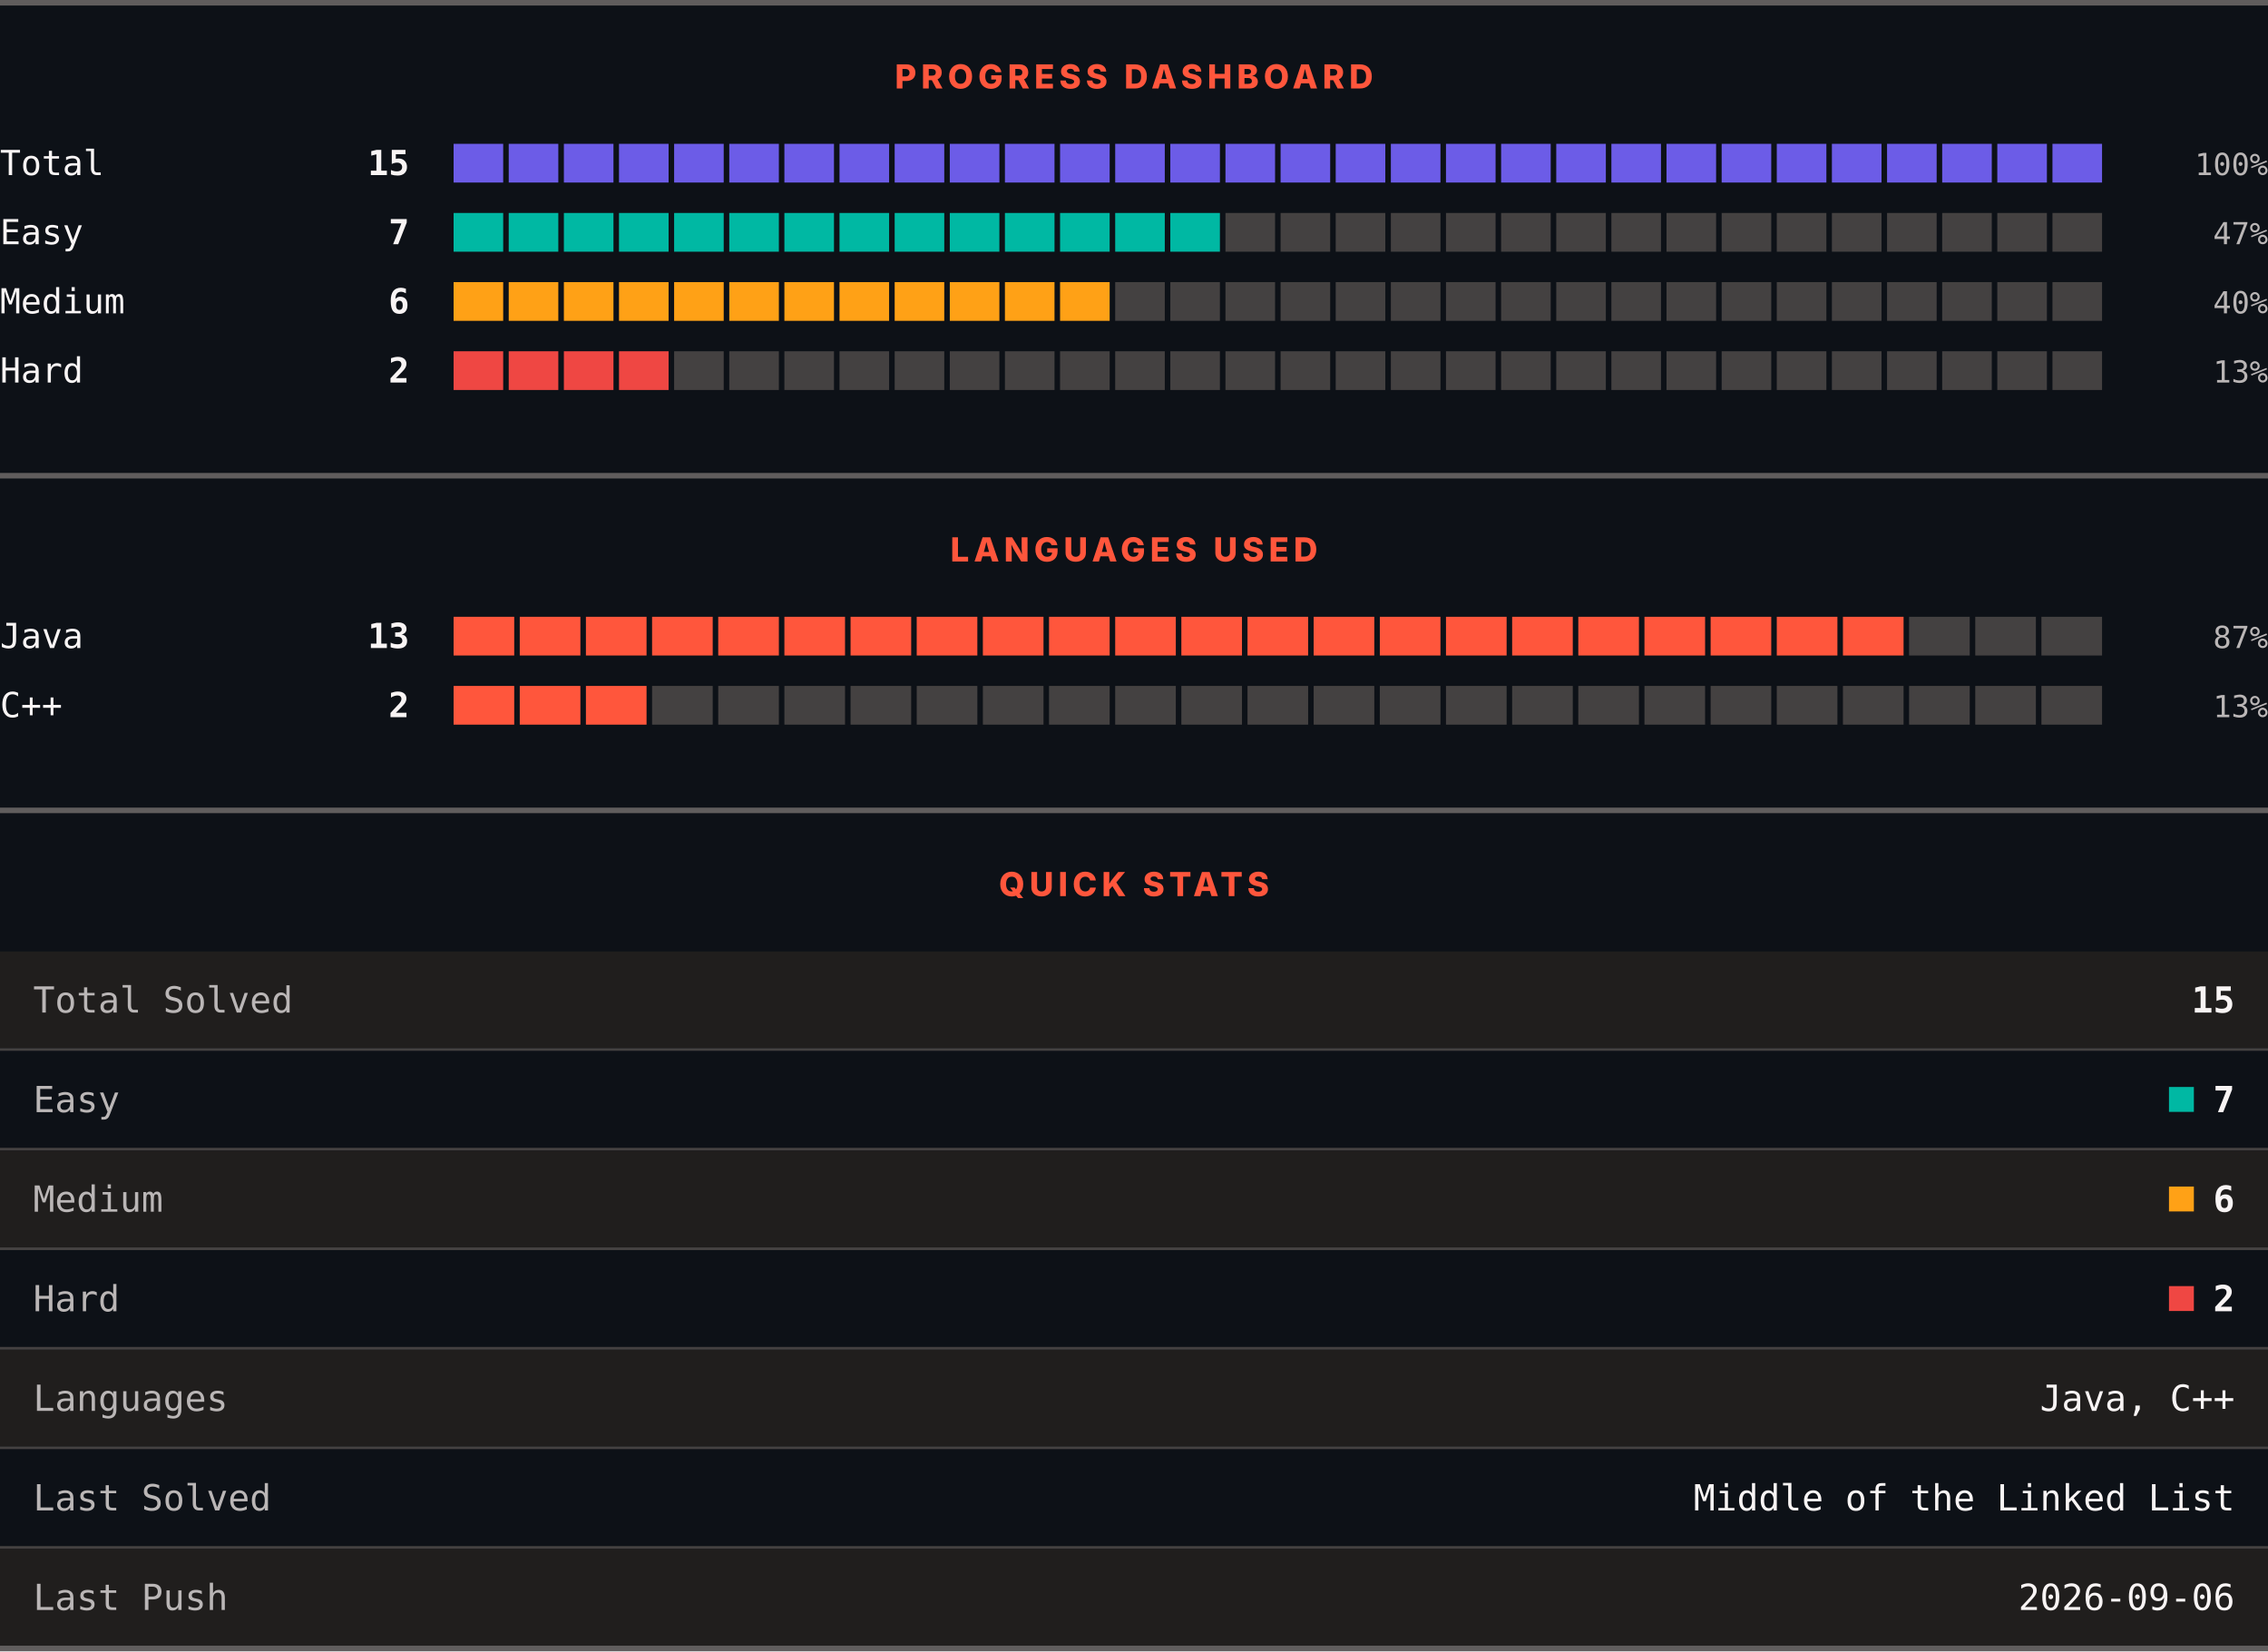
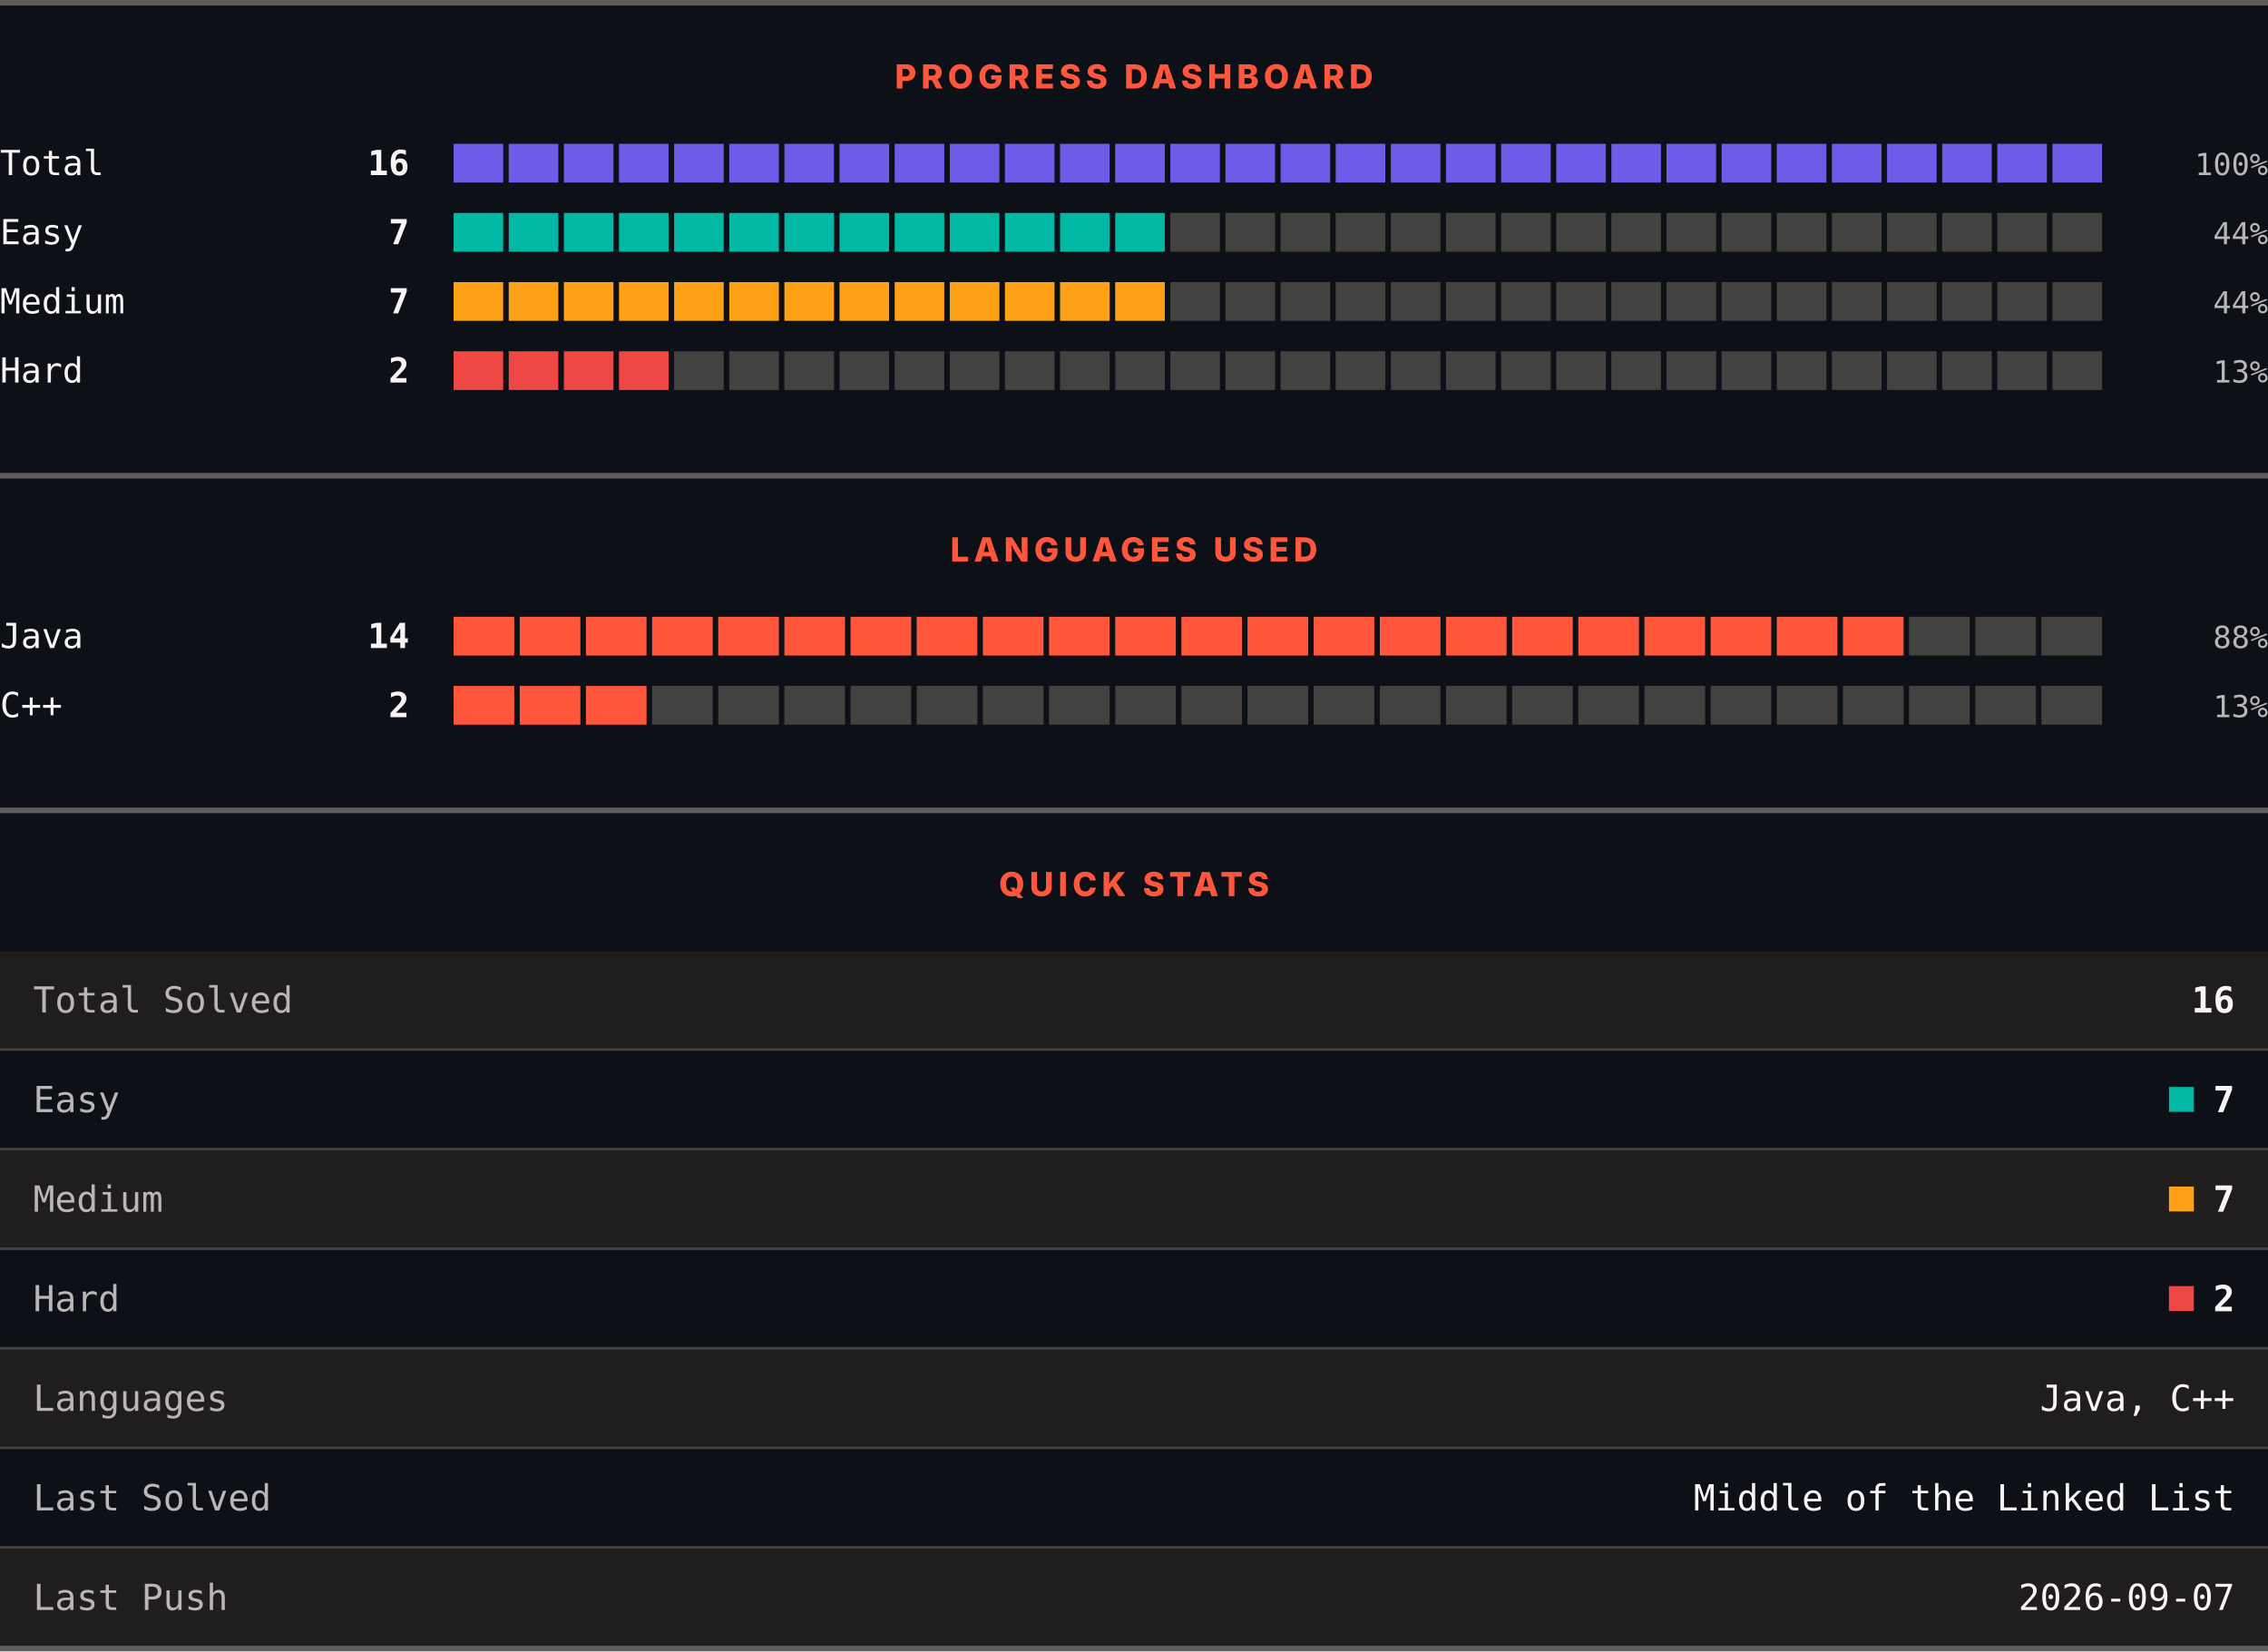
<svg xmlns="http://www.w3.org/2000/svg" width="820" height="597" viewBox="0 0 820 597" role="img" aria-label="LeetCode progress, languages and quick stats">
  <rect width="820" height="597" fill="#0d1117" />
  <rect x="0" y="0" width="820" height="2" fill="#605d5d" />
  <text x="410" y="32" text-anchor="middle" font-family="Archivo, system-ui, -apple-system, Segoe UI, sans-serif" font-size="12" font-weight="800" letter-spacing="1.68" fill="#ff563c">PROGRESS DASHBOARD</text>
  <text x="0" y="63.3" font-family="ui-monospace, SFMono-Regular, Menlo, Consolas, monospace" font-size="12.5" fill="#f8f4f4">Total</text>
-   <text x="148" y="63.3" text-anchor="end" font-family="ui-monospace, SFMono-Regular, Menlo, Consolas, monospace" font-size="12.5" font-weight="700" fill="#f8f4f4">15</text>
+   <text x="148" y="63.3" text-anchor="end" font-family="ui-monospace, SFMono-Regular, Menlo, Consolas, monospace" font-size="12.5" font-weight="700" fill="#f8f4f4">16</text>
  <rect x="164.00" y="52" width="17.93" height="14" fill="#6c5ce7" />
  <rect x="183.93" y="52" width="17.93" height="14" fill="#6c5ce7" />
  <rect x="203.87" y="52" width="17.93" height="14" fill="#6c5ce7" />
  <rect x="223.80" y="52" width="17.93" height="14" fill="#6c5ce7" />
  <rect x="243.73" y="52" width="17.93" height="14" fill="#6c5ce7" />
  <rect x="263.67" y="52" width="17.93" height="14" fill="#6c5ce7" />
  <rect x="283.60" y="52" width="17.93" height="14" fill="#6c5ce7" />
  <rect x="303.53" y="52" width="17.93" height="14" fill="#6c5ce7" />
  <rect x="323.47" y="52" width="17.93" height="14" fill="#6c5ce7" />
  <rect x="343.40" y="52" width="17.93" height="14" fill="#6c5ce7" />
  <rect x="363.33" y="52" width="17.93" height="14" fill="#6c5ce7" />
  <rect x="383.27" y="52" width="17.93" height="14" fill="#6c5ce7" />
  <rect x="403.20" y="52" width="17.93" height="14" fill="#6c5ce7" />
  <rect x="423.13" y="52" width="17.93" height="14" fill="#6c5ce7" />
  <rect x="443.07" y="52" width="17.93" height="14" fill="#6c5ce7" />
  <rect x="463.00" y="52" width="17.93" height="14" fill="#6c5ce7" />
  <rect x="482.93" y="52" width="17.93" height="14" fill="#6c5ce7" />
  <rect x="502.87" y="52" width="17.93" height="14" fill="#6c5ce7" />
  <rect x="522.80" y="52" width="17.93" height="14" fill="#6c5ce7" />
  <rect x="542.73" y="52" width="17.93" height="14" fill="#6c5ce7" />
  <rect x="562.67" y="52" width="17.93" height="14" fill="#6c5ce7" />
  <rect x="582.60" y="52" width="17.93" height="14" fill="#6c5ce7" />
  <rect x="602.53" y="52" width="17.93" height="14" fill="#6c5ce7" />
  <rect x="622.47" y="52" width="17.93" height="14" fill="#6c5ce7" />
  <rect x="642.40" y="52" width="17.93" height="14" fill="#6c5ce7" />
  <rect x="662.33" y="52" width="17.93" height="14" fill="#6c5ce7" />
  <rect x="682.27" y="52" width="17.93" height="14" fill="#6c5ce7" />
  <rect x="702.20" y="52" width="17.93" height="14" fill="#6c5ce7" />
  <rect x="722.13" y="52" width="17.93" height="14" fill="#6c5ce7" />
  <rect x="742.07" y="52" width="17.93" height="14" fill="#6c5ce7" />
  <text x="820" y="63.3" text-anchor="end" font-family="ui-monospace, SFMono-Regular, Menlo, Consolas, monospace" font-size="11" fill="#bab6b6">100%</text>
  <text x="0" y="88.3" font-family="ui-monospace, SFMono-Regular, Menlo, Consolas, monospace" font-size="12.5" fill="#f8f4f4">Easy</text>
  <text x="148" y="88.3" text-anchor="end" font-family="ui-monospace, SFMono-Regular, Menlo, Consolas, monospace" font-size="12.5" font-weight="700" fill="#f8f4f4">7</text>
  <rect x="164.00" y="77" width="17.93" height="14" fill="#00b8a3" />
  <rect x="183.93" y="77" width="17.93" height="14" fill="#00b8a3" />
  <rect x="203.87" y="77" width="17.93" height="14" fill="#00b8a3" />
  <rect x="223.80" y="77" width="17.93" height="14" fill="#00b8a3" />
  <rect x="243.73" y="77" width="17.93" height="14" fill="#00b8a3" />
  <rect x="263.67" y="77" width="17.93" height="14" fill="#00b8a3" />
  <rect x="283.60" y="77" width="17.93" height="14" fill="#00b8a3" />
  <rect x="303.53" y="77" width="17.93" height="14" fill="#00b8a3" />
  <rect x="323.47" y="77" width="17.93" height="14" fill="#00b8a3" />
  <rect x="343.40" y="77" width="17.93" height="14" fill="#00b8a3" />
  <rect x="363.33" y="77" width="17.93" height="14" fill="#00b8a3" />
  <rect x="383.27" y="77" width="17.93" height="14" fill="#00b8a3" />
  <rect x="403.20" y="77" width="17.93" height="14" fill="#00b8a3" />
-   <rect x="423.13" y="77" width="17.93" height="14" fill="#00b8a3" />
+   <rect x="423.13" y="77" width="17.93" height="14" fill="#444141" />
  <rect x="443.07" y="77" width="17.93" height="14" fill="#444141" />
  <rect x="463.00" y="77" width="17.93" height="14" fill="#444141" />
  <rect x="482.93" y="77" width="17.93" height="14" fill="#444141" />
  <rect x="502.87" y="77" width="17.93" height="14" fill="#444141" />
  <rect x="522.80" y="77" width="17.93" height="14" fill="#444141" />
  <rect x="542.73" y="77" width="17.93" height="14" fill="#444141" />
  <rect x="562.67" y="77" width="17.93" height="14" fill="#444141" />
  <rect x="582.60" y="77" width="17.93" height="14" fill="#444141" />
  <rect x="602.53" y="77" width="17.93" height="14" fill="#444141" />
  <rect x="622.47" y="77" width="17.93" height="14" fill="#444141" />
  <rect x="642.40" y="77" width="17.93" height="14" fill="#444141" />
  <rect x="662.33" y="77" width="17.93" height="14" fill="#444141" />
  <rect x="682.27" y="77" width="17.93" height="14" fill="#444141" />
  <rect x="702.20" y="77" width="17.93" height="14" fill="#444141" />
  <rect x="722.13" y="77" width="17.93" height="14" fill="#444141" />
  <rect x="742.07" y="77" width="17.93" height="14" fill="#444141" />
-   <text x="820" y="88.3" text-anchor="end" font-family="ui-monospace, SFMono-Regular, Menlo, Consolas, monospace" font-size="11" fill="#bab6b6">47%</text>
+   <text x="820" y="88.3" text-anchor="end" font-family="ui-monospace, SFMono-Regular, Menlo, Consolas, monospace" font-size="11" fill="#bab6b6">44%</text>
  <text x="0" y="113.3" font-family="ui-monospace, SFMono-Regular, Menlo, Consolas, monospace" font-size="12.5" fill="#f8f4f4">Medium</text>
-   <text x="148" y="113.3" text-anchor="end" font-family="ui-monospace, SFMono-Regular, Menlo, Consolas, monospace" font-size="12.5" font-weight="700" fill="#f8f4f4">6</text>
+   <text x="148" y="113.3" text-anchor="end" font-family="ui-monospace, SFMono-Regular, Menlo, Consolas, monospace" font-size="12.5" font-weight="700" fill="#f8f4f4">7</text>
  <rect x="164.00" y="102" width="17.93" height="14" fill="#ffa116" />
  <rect x="183.93" y="102" width="17.93" height="14" fill="#ffa116" />
  <rect x="203.87" y="102" width="17.93" height="14" fill="#ffa116" />
  <rect x="223.80" y="102" width="17.93" height="14" fill="#ffa116" />
  <rect x="243.73" y="102" width="17.93" height="14" fill="#ffa116" />
  <rect x="263.67" y="102" width="17.93" height="14" fill="#ffa116" />
  <rect x="283.60" y="102" width="17.93" height="14" fill="#ffa116" />
  <rect x="303.53" y="102" width="17.93" height="14" fill="#ffa116" />
  <rect x="323.47" y="102" width="17.93" height="14" fill="#ffa116" />
  <rect x="343.40" y="102" width="17.93" height="14" fill="#ffa116" />
  <rect x="363.33" y="102" width="17.93" height="14" fill="#ffa116" />
  <rect x="383.27" y="102" width="17.93" height="14" fill="#ffa116" />
-   <rect x="403.20" y="102" width="17.93" height="14" fill="#444141" />
+   <rect x="403.20" y="102" width="17.93" height="14" fill="#ffa116" />
  <rect x="423.13" y="102" width="17.93" height="14" fill="#444141" />
  <rect x="443.07" y="102" width="17.93" height="14" fill="#444141" />
  <rect x="463.00" y="102" width="17.93" height="14" fill="#444141" />
  <rect x="482.93" y="102" width="17.93" height="14" fill="#444141" />
  <rect x="502.87" y="102" width="17.93" height="14" fill="#444141" />
  <rect x="522.80" y="102" width="17.93" height="14" fill="#444141" />
  <rect x="542.73" y="102" width="17.93" height="14" fill="#444141" />
  <rect x="562.67" y="102" width="17.93" height="14" fill="#444141" />
  <rect x="582.60" y="102" width="17.93" height="14" fill="#444141" />
  <rect x="602.53" y="102" width="17.93" height="14" fill="#444141" />
  <rect x="622.47" y="102" width="17.93" height="14" fill="#444141" />
  <rect x="642.40" y="102" width="17.93" height="14" fill="#444141" />
  <rect x="662.33" y="102" width="17.93" height="14" fill="#444141" />
  <rect x="682.27" y="102" width="17.93" height="14" fill="#444141" />
  <rect x="702.20" y="102" width="17.93" height="14" fill="#444141" />
  <rect x="722.13" y="102" width="17.93" height="14" fill="#444141" />
  <rect x="742.07" y="102" width="17.93" height="14" fill="#444141" />
-   <text x="820" y="113.3" text-anchor="end" font-family="ui-monospace, SFMono-Regular, Menlo, Consolas, monospace" font-size="11" fill="#bab6b6">40%</text>
+   <text x="820" y="113.3" text-anchor="end" font-family="ui-monospace, SFMono-Regular, Menlo, Consolas, monospace" font-size="11" fill="#bab6b6">44%</text>
  <text x="0" y="138.3" font-family="ui-monospace, SFMono-Regular, Menlo, Consolas, monospace" font-size="12.5" fill="#f8f4f4">Hard</text>
  <text x="148" y="138.3" text-anchor="end" font-family="ui-monospace, SFMono-Regular, Menlo, Consolas, monospace" font-size="12.5" font-weight="700" fill="#f8f4f4">2</text>
  <rect x="164.00" y="127" width="17.93" height="14" fill="#ef4743" />
  <rect x="183.93" y="127" width="17.93" height="14" fill="#ef4743" />
  <rect x="203.87" y="127" width="17.93" height="14" fill="#ef4743" />
  <rect x="223.80" y="127" width="17.93" height="14" fill="#ef4743" />
  <rect x="243.73" y="127" width="17.93" height="14" fill="#444141" />
  <rect x="263.67" y="127" width="17.93" height="14" fill="#444141" />
  <rect x="283.60" y="127" width="17.93" height="14" fill="#444141" />
  <rect x="303.53" y="127" width="17.93" height="14" fill="#444141" />
  <rect x="323.47" y="127" width="17.93" height="14" fill="#444141" />
  <rect x="343.40" y="127" width="17.93" height="14" fill="#444141" />
  <rect x="363.33" y="127" width="17.93" height="14" fill="#444141" />
  <rect x="383.27" y="127" width="17.93" height="14" fill="#444141" />
  <rect x="403.20" y="127" width="17.93" height="14" fill="#444141" />
  <rect x="423.13" y="127" width="17.93" height="14" fill="#444141" />
  <rect x="443.07" y="127" width="17.93" height="14" fill="#444141" />
  <rect x="463.00" y="127" width="17.93" height="14" fill="#444141" />
  <rect x="482.93" y="127" width="17.93" height="14" fill="#444141" />
  <rect x="502.87" y="127" width="17.93" height="14" fill="#444141" />
  <rect x="522.80" y="127" width="17.93" height="14" fill="#444141" />
  <rect x="542.73" y="127" width="17.93" height="14" fill="#444141" />
  <rect x="562.67" y="127" width="17.93" height="14" fill="#444141" />
  <rect x="582.60" y="127" width="17.93" height="14" fill="#444141" />
  <rect x="602.53" y="127" width="17.93" height="14" fill="#444141" />
  <rect x="622.47" y="127" width="17.93" height="14" fill="#444141" />
  <rect x="642.40" y="127" width="17.93" height="14" fill="#444141" />
  <rect x="662.33" y="127" width="17.93" height="14" fill="#444141" />
  <rect x="682.27" y="127" width="17.93" height="14" fill="#444141" />
  <rect x="702.20" y="127" width="17.93" height="14" fill="#444141" />
  <rect x="722.13" y="127" width="17.93" height="14" fill="#444141" />
  <rect x="742.07" y="127" width="17.93" height="14" fill="#444141" />
  <text x="820" y="138.3" text-anchor="end" font-family="ui-monospace, SFMono-Regular, Menlo, Consolas, monospace" font-size="11" fill="#bab6b6">13%</text>
  <rect x="0" y="171" width="820" height="2" fill="#605d5d" />
  <text x="410" y="203" text-anchor="middle" font-family="Archivo, system-ui, -apple-system, Segoe UI, sans-serif" font-size="12" font-weight="800" letter-spacing="1.68" fill="#ff563c">LANGUAGES USED</text>
  <text x="0" y="234.3" font-family="ui-monospace, SFMono-Regular, Menlo, Consolas, monospace" font-size="12.5" fill="#f8f4f4">Java</text>
-   <text x="148" y="234.3" text-anchor="end" font-family="ui-monospace, SFMono-Regular, Menlo, Consolas, monospace" font-size="12.5" font-weight="700" fill="#f8f4f4">13</text>
+   <text x="148" y="234.3" text-anchor="end" font-family="ui-monospace, SFMono-Regular, Menlo, Consolas, monospace" font-size="12.5" font-weight="700" fill="#f8f4f4">14</text>
  <rect x="164.00" y="223" width="21.92" height="14" fill="#ff563c" />
  <rect x="187.92" y="223" width="21.92" height="14" fill="#ff563c" />
  <rect x="211.84" y="223" width="21.92" height="14" fill="#ff563c" />
  <rect x="235.76" y="223" width="21.92" height="14" fill="#ff563c" />
  <rect x="259.68" y="223" width="21.92" height="14" fill="#ff563c" />
  <rect x="283.60" y="223" width="21.92" height="14" fill="#ff563c" />
  <rect x="307.52" y="223" width="21.92" height="14" fill="#ff563c" />
  <rect x="331.44" y="223" width="21.92" height="14" fill="#ff563c" />
  <rect x="355.36" y="223" width="21.92" height="14" fill="#ff563c" />
  <rect x="379.28" y="223" width="21.92" height="14" fill="#ff563c" />
  <rect x="403.20" y="223" width="21.92" height="14" fill="#ff563c" />
  <rect x="427.12" y="223" width="21.92" height="14" fill="#ff563c" />
  <rect x="451.04" y="223" width="21.92" height="14" fill="#ff563c" />
  <rect x="474.96" y="223" width="21.92" height="14" fill="#ff563c" />
  <rect x="498.88" y="223" width="21.92" height="14" fill="#ff563c" />
  <rect x="522.80" y="223" width="21.92" height="14" fill="#ff563c" />
  <rect x="546.72" y="223" width="21.92" height="14" fill="#ff563c" />
  <rect x="570.64" y="223" width="21.92" height="14" fill="#ff563c" />
  <rect x="594.56" y="223" width="21.92" height="14" fill="#ff563c" />
  <rect x="618.48" y="223" width="21.92" height="14" fill="#ff563c" />
  <rect x="642.40" y="223" width="21.92" height="14" fill="#ff563c" />
  <rect x="666.32" y="223" width="21.92" height="14" fill="#ff563c" />
  <rect x="690.24" y="223" width="21.92" height="14" fill="#444141" />
  <rect x="714.16" y="223" width="21.92" height="14" fill="#444141" />
  <rect x="738.08" y="223" width="21.92" height="14" fill="#444141" />
-   <text x="820" y="234.3" text-anchor="end" font-family="ui-monospace, SFMono-Regular, Menlo, Consolas, monospace" font-size="11" fill="#bab6b6">87%</text>
+   <text x="820" y="234.3" text-anchor="end" font-family="ui-monospace, SFMono-Regular, Menlo, Consolas, monospace" font-size="11" fill="#bab6b6">88%</text>
  <text x="0" y="259.3" font-family="ui-monospace, SFMono-Regular, Menlo, Consolas, monospace" font-size="12.5" fill="#f8f4f4">C++</text>
  <text x="148" y="259.3" text-anchor="end" font-family="ui-monospace, SFMono-Regular, Menlo, Consolas, monospace" font-size="12.5" font-weight="700" fill="#f8f4f4">2</text>
  <rect x="164.00" y="248" width="21.92" height="14" fill="#ff563c" />
  <rect x="187.92" y="248" width="21.92" height="14" fill="#ff563c" />
  <rect x="211.84" y="248" width="21.92" height="14" fill="#ff563c" />
  <rect x="235.76" y="248" width="21.92" height="14" fill="#444141" />
  <rect x="259.68" y="248" width="21.92" height="14" fill="#444141" />
  <rect x="283.60" y="248" width="21.92" height="14" fill="#444141" />
  <rect x="307.52" y="248" width="21.92" height="14" fill="#444141" />
  <rect x="331.44" y="248" width="21.92" height="14" fill="#444141" />
  <rect x="355.36" y="248" width="21.92" height="14" fill="#444141" />
  <rect x="379.28" y="248" width="21.92" height="14" fill="#444141" />
  <rect x="403.20" y="248" width="21.92" height="14" fill="#444141" />
  <rect x="427.12" y="248" width="21.92" height="14" fill="#444141" />
  <rect x="451.04" y="248" width="21.92" height="14" fill="#444141" />
  <rect x="474.96" y="248" width="21.92" height="14" fill="#444141" />
  <rect x="498.88" y="248" width="21.92" height="14" fill="#444141" />
  <rect x="522.80" y="248" width="21.92" height="14" fill="#444141" />
  <rect x="546.72" y="248" width="21.92" height="14" fill="#444141" />
  <rect x="570.64" y="248" width="21.92" height="14" fill="#444141" />
  <rect x="594.56" y="248" width="21.92" height="14" fill="#444141" />
  <rect x="618.48" y="248" width="21.92" height="14" fill="#444141" />
  <rect x="642.40" y="248" width="21.92" height="14" fill="#444141" />
  <rect x="666.32" y="248" width="21.92" height="14" fill="#444141" />
  <rect x="690.24" y="248" width="21.92" height="14" fill="#444141" />
  <rect x="714.16" y="248" width="21.92" height="14" fill="#444141" />
  <rect x="738.08" y="248" width="21.92" height="14" fill="#444141" />
  <text x="820" y="259.3" text-anchor="end" font-family="ui-monospace, SFMono-Regular, Menlo, Consolas, monospace" font-size="11" fill="#bab6b6">13%</text>
  <rect x="0" y="292" width="820" height="2" fill="#605d5d" />
  <text x="410" y="324" text-anchor="middle" font-family="Archivo, system-ui, -apple-system, Segoe UI, sans-serif" font-size="12" font-weight="800" letter-spacing="1.68" fill="#ff563c">QUICK STATS</text>
  <rect x="0" y="344" width="820" height="35" fill="#201e1d" />
  <text x="12" y="366.1" font-family="ui-monospace, SFMono-Regular, Menlo, Consolas, monospace" font-size="13" fill="#bab6b6">Total Solved</text>
-   <text x="808" y="366.1" text-anchor="end" font-family="ui-monospace, SFMono-Regular, Menlo, Consolas, monospace" font-size="13" font-weight="700" fill="#f8f4f4">15</text>
+   <text x="808" y="366.1" text-anchor="end" font-family="ui-monospace, SFMono-Regular, Menlo, Consolas, monospace" font-size="13" font-weight="700" fill="#f8f4f4">16</text>
  <rect x="0" y="379" width="820" height="1" fill="#444141" />
  <rect x="0" y="380" width="820" height="35" fill="#0d1117" />
  <text x="12" y="402.1" font-family="ui-monospace, SFMono-Regular, Menlo, Consolas, monospace" font-size="13" fill="#bab6b6">Easy</text>
  <rect x="784.2" y="393" width="9" height="9" fill="#00b8a3" />
  <text x="808" y="402.1" text-anchor="end" font-family="ui-monospace, SFMono-Regular, Menlo, Consolas, monospace" font-size="13" font-weight="700" fill="#f8f4f4">7</text>
  <rect x="0" y="415" width="820" height="1" fill="#444141" />
  <rect x="0" y="416" width="820" height="35" fill="#201e1d" />
  <text x="12" y="438.1" font-family="ui-monospace, SFMono-Regular, Menlo, Consolas, monospace" font-size="13" fill="#bab6b6">Medium</text>
  <rect x="784.2" y="429" width="9" height="9" fill="#ffa116" />
-   <text x="808" y="438.1" text-anchor="end" font-family="ui-monospace, SFMono-Regular, Menlo, Consolas, monospace" font-size="13" font-weight="700" fill="#f8f4f4">6</text>
+   <text x="808" y="438.1" text-anchor="end" font-family="ui-monospace, SFMono-Regular, Menlo, Consolas, monospace" font-size="13" font-weight="700" fill="#f8f4f4">7</text>
  <rect x="0" y="451" width="820" height="1" fill="#444141" />
  <rect x="0" y="452" width="820" height="35" fill="#0d1117" />
  <text x="12" y="474.1" font-family="ui-monospace, SFMono-Regular, Menlo, Consolas, monospace" font-size="13" fill="#bab6b6">Hard</text>
  <rect x="784.2" y="465" width="9" height="9" fill="#ef4743" />
  <text x="808" y="474.1" text-anchor="end" font-family="ui-monospace, SFMono-Regular, Menlo, Consolas, monospace" font-size="13" font-weight="700" fill="#f8f4f4">2</text>
  <rect x="0" y="487" width="820" height="1" fill="#444141" />
  <rect x="0" y="488" width="820" height="35" fill="#201e1d" />
  <text x="12" y="510.1" font-family="ui-monospace, SFMono-Regular, Menlo, Consolas, monospace" font-size="13" fill="#bab6b6">Languages</text>
  <text x="808" y="510.1" text-anchor="end" font-family="ui-monospace, SFMono-Regular, Menlo, Consolas, monospace" font-size="13" fill="#f8f4f4">Java, C++</text>
  <rect x="0" y="523" width="820" height="1" fill="#444141" />
  <rect x="0" y="524" width="820" height="35" fill="#0d1117" />
  <text x="12" y="546.1" font-family="ui-monospace, SFMono-Regular, Menlo, Consolas, monospace" font-size="13" fill="#bab6b6">Last Solved</text>
  <text x="808" y="546.1" text-anchor="end" font-family="ui-monospace, SFMono-Regular, Menlo, Consolas, monospace" font-size="13" fill="#f8f4f4">Middle of the Linked List</text>
  <rect x="0" y="559" width="820" height="1" fill="#444141" />
  <rect x="0" y="560" width="820" height="35" fill="#201e1d" />
  <text x="12" y="582.1" font-family="ui-monospace, SFMono-Regular, Menlo, Consolas, monospace" font-size="13" fill="#bab6b6">Last Push</text>
-   <text x="808" y="582.1" text-anchor="end" font-family="ui-monospace, SFMono-Regular, Menlo, Consolas, monospace" font-size="13" fill="#f8f4f4">2026-09-06</text>
+   <text x="808" y="582.1" text-anchor="end" font-family="ui-monospace, SFMono-Regular, Menlo, Consolas, monospace" font-size="13" fill="#f8f4f4">2026-09-07</text>
  <rect x="0" y="595" width="820" height="2" fill="#605d5d" />
</svg>
